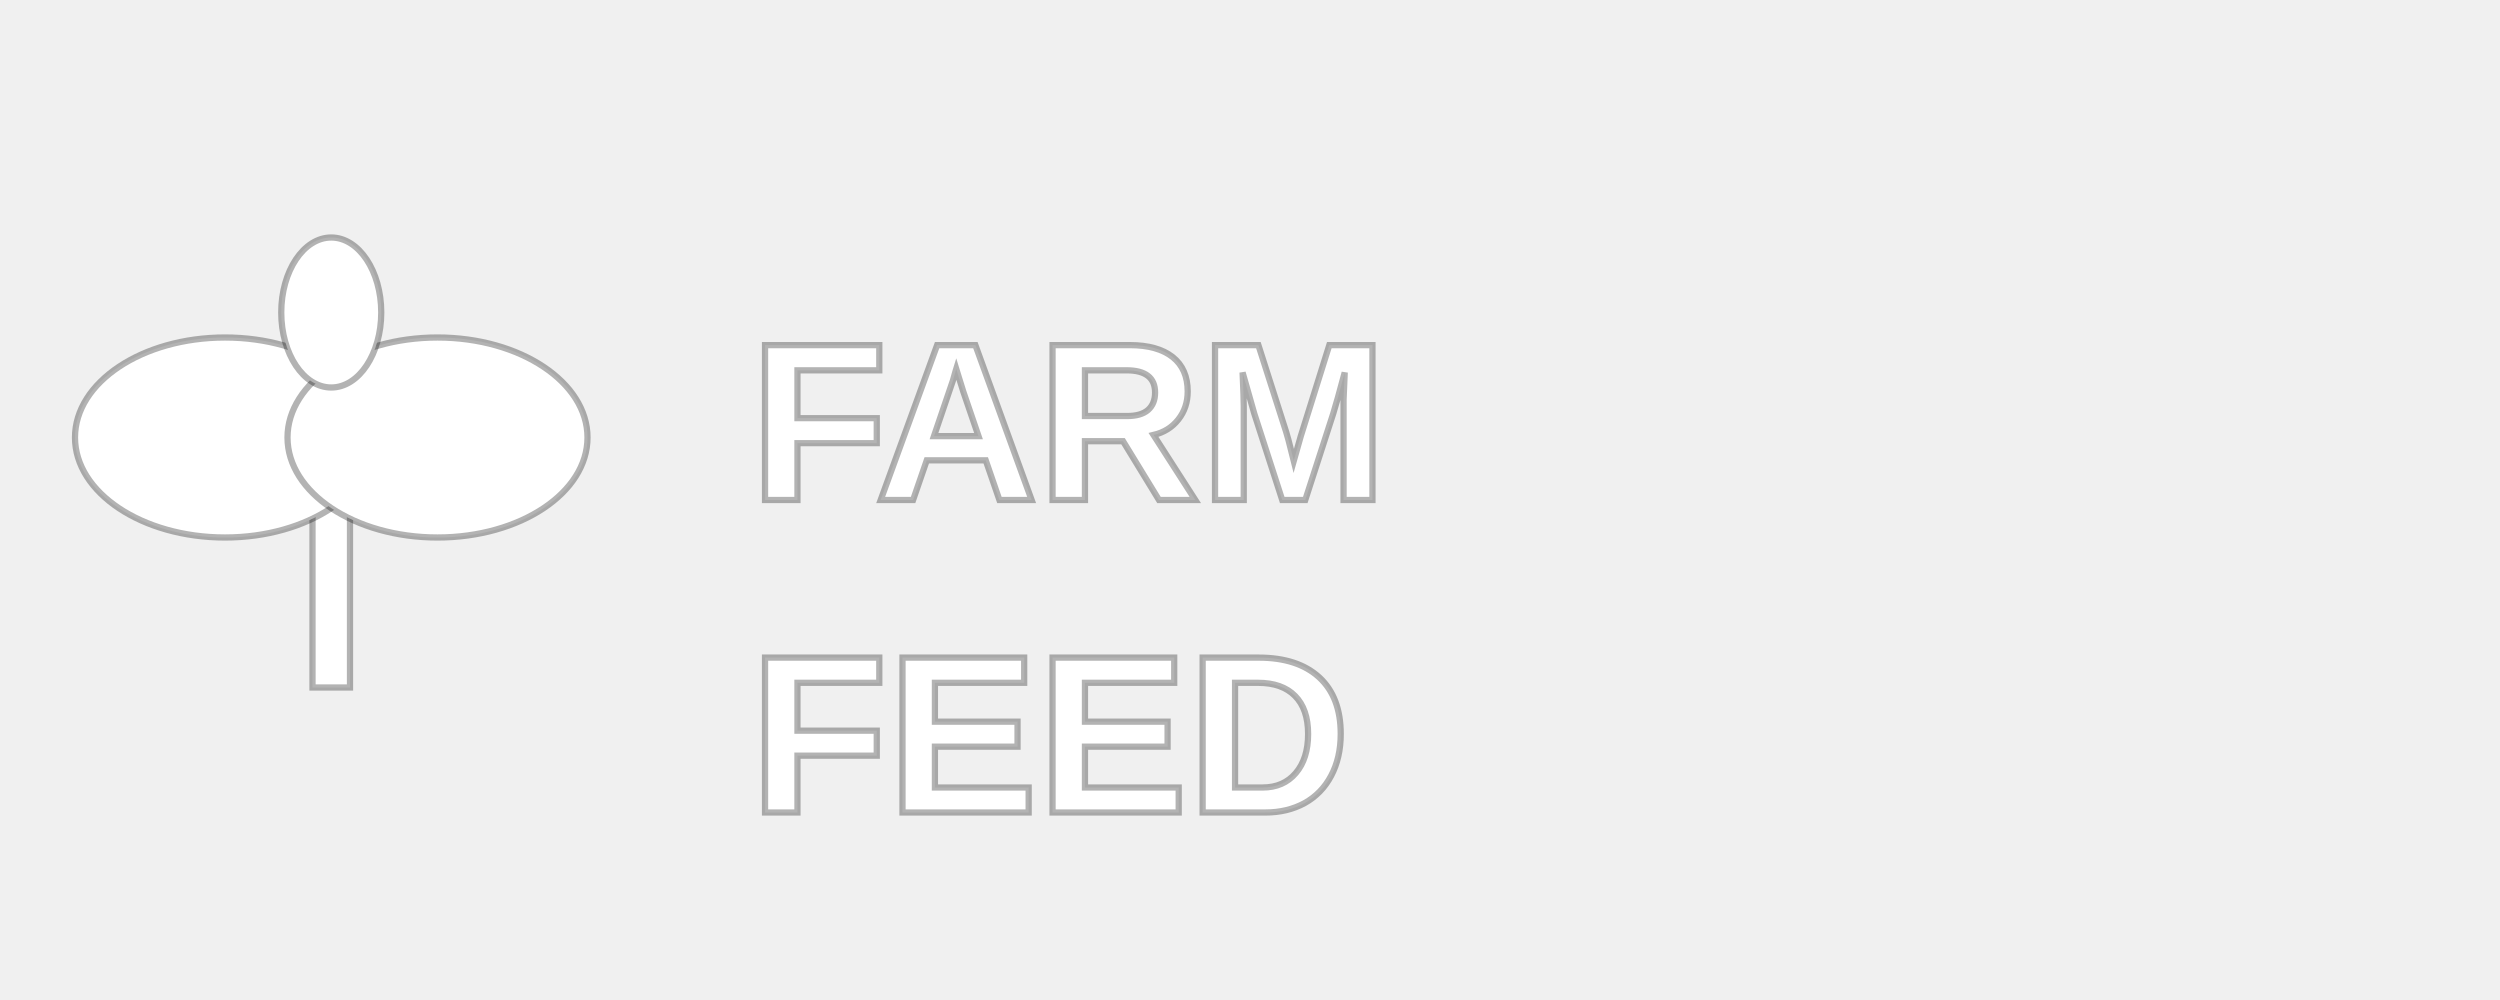
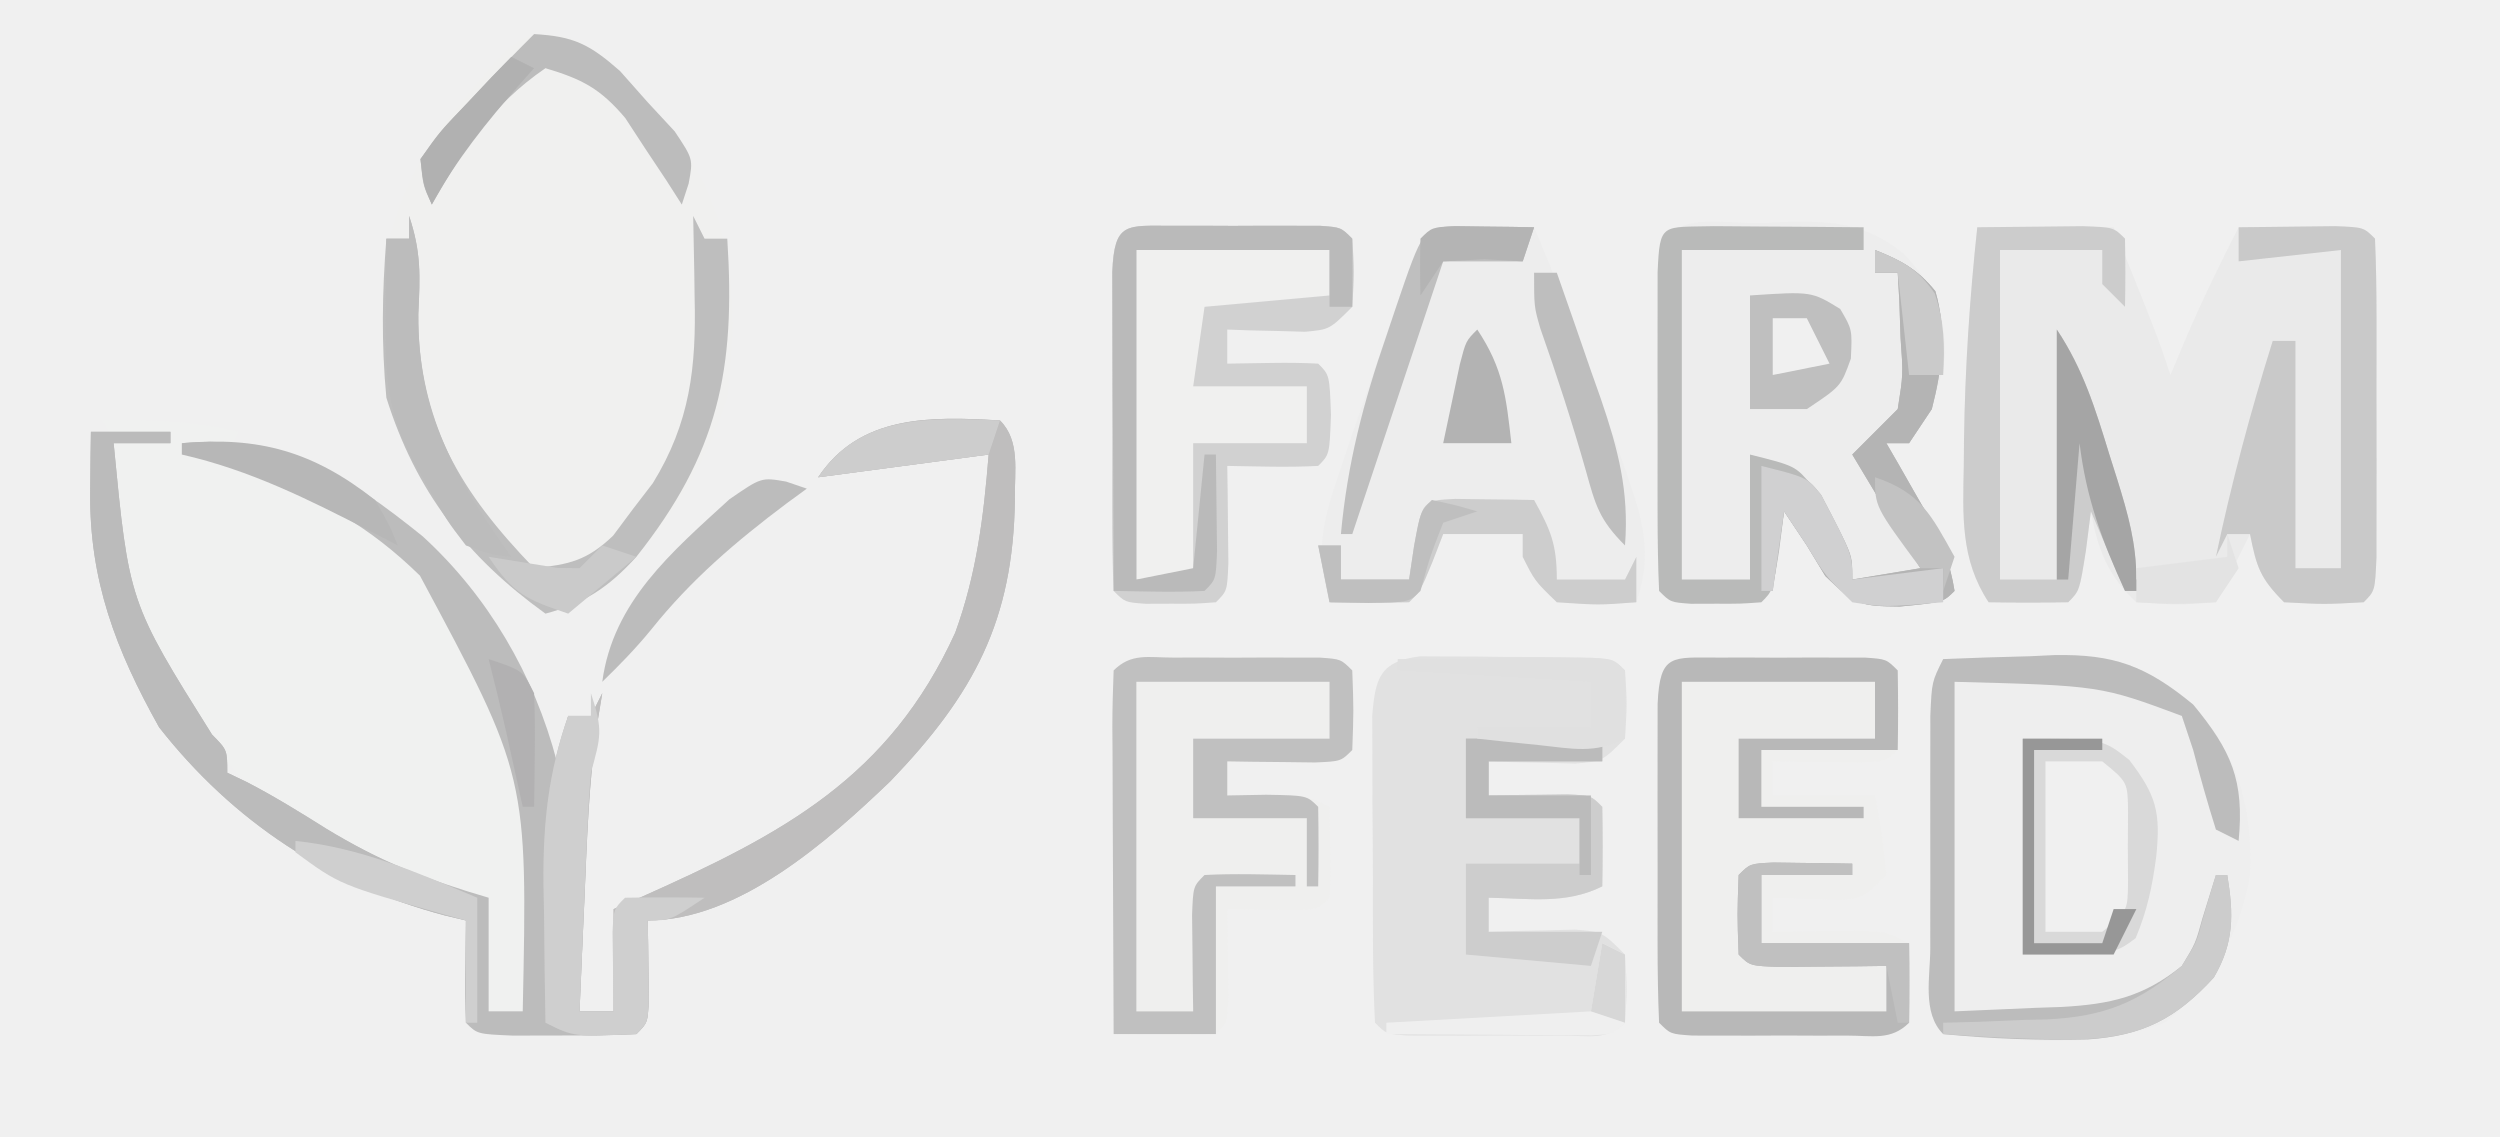
- <svg xmlns="http://www.w3.org/2000/svg" width="200" height="80" viewBox="0 0 200 80" fill="none">
-   <g transform="translate(10, 10)">
-     <rect x="15" y="20" width="3" height="25" fill="white" stroke="rgba(0,0,0,0.3)" stroke-width="0.5" />
-     <ellipse cx="8" cy="25" rx="12" ry="8" fill="white" stroke="rgba(0,0,0,0.3)" stroke-width="0.5" />
-     <ellipse cx="25" cy="25" rx="12" ry="8" fill="white" stroke="rgba(0,0,0,0.3)" stroke-width="0.5" />
-     <ellipse cx="16.5" cy="15" rx="4" ry="6" fill="white" stroke="rgba(0,0,0,0.3)" stroke-width="0.5" />
-   </g>
-   <g transform="translate(60, 20)">
-     <text x="0" y="20" font-family="Arial, sans-serif" font-size="18" font-weight="bold" fill="white" stroke="rgba(0,0,0,0.3)" stroke-width="0.5">FARM</text>
-     <text x="0" y="45" font-family="Arial, sans-serif" font-size="18" font-weight="bold" fill="white" stroke="rgba(0,0,0,0.3)" stroke-width="0.5">FEED</text>
-   </g>
+ <svg xmlns="http://www.w3.org/2000/svg" version="1.1" width="220" height="100">
+   <path d="M0 0 C9.673 0.197 18.972 4.645 26.07 11.066 C31.232 16.597 34.678 23.095 37.062 30.25 C37.247 29.572 37.431 28.894 37.621 28.195 C40.889 17.708 47.402 10.185 56.738 4.434 C62.923 1.284 69.133 -0.34 76.062 0.25 C77.879 2.066 77.321 4.738 77.375 7.188 C77.235 17.875 73.764 24.338 66.422 31.992 C60.973 37.206 53.078 44.25 45.062 44.25 C45.074 44.888 45.086 45.526 45.098 46.184 C45.107 47.01 45.116 47.836 45.125 48.688 C45.137 49.511 45.148 50.335 45.16 51.184 C45.062 53.25 45.062 53.25 44.062 54.25 C41.731 54.349 39.396 54.38 37.062 54.375 C35.784 54.378 34.505 54.38 33.188 54.383 C30.062 54.25 30.062 54.25 29.062 53.25 C28.991 51.731 28.979 50.208 29 48.688 C29.009 47.861 29.018 47.035 29.027 46.184 C29.039 45.546 29.051 44.907 29.062 44.25 C28.445 44.103 27.828 43.956 27.191 43.805 C17.022 41.112 8.594 35.574 2.062 27.25 C-1.72 20.483 -4.083 14.326 -4.062 6.562 C-4.065 5.589 -4.068 4.616 -4.07 3.613 C-3.873 0.103 -3.563 0.303 0 0 Z " fill="#F0F0F0" transform="translate(11.9375,36.75)" />
+   <path d="M0 0 C3.392 1.193 5.042 3.175 7.41 5.848 C8.111 6.631 8.813 7.415 9.535 8.223 C14.903 15.738 15.488 22.714 14.41 31.848 C12.361 38.31 8.468 44.306 3.41 48.848 C0.535 50.285 0.535 50.285 -1.59 50.848 C-8.578 45.811 -12.921 40.087 -15.59 31.848 C-16.973 22.845 -15.927 15.302 -10.59 7.848 C-4.128 -0.243 -4.128 -0.243 0 0 Z " fill="#F0F0EF" transform="translate(49.58984,3.152344)" />
+   <path d="M0 0 C3.96 0 7.92 0 12 0 C15.875 9.625 15.875 9.625 17 13 C17.433 11.969 17.866 10.938 18.312 9.875 C19.749 6.516 21.334 3.252 23 0 C24.812 -0.027 26.625 -0.046 28.438 -0.062 C29.447 -0.074 30.456 -0.086 31.496 -0.098 C34 0 34 0 35 1 C35.1 3.279 35.131 5.562 35.133 7.844 C35.134 8.528 35.135 9.212 35.136 9.917 C35.136 11.367 35.135 12.816 35.13 14.265 C35.125 16.491 35.13 18.716 35.137 20.941 C35.136 22.346 35.135 23.751 35.133 25.156 C35.132 26.443 35.131 27.731 35.129 29.057 C35 32 35 32 34 33 C30.562 33.188 30.562 33.188 27 33 C24.861 30.861 24.573 29.867 24 27 C23.01 28.98 22.02 30.96 21 33 C17.688 33.25 17.688 33.25 14 33 C11.477 30.645 10.6 28.362 10 25 C9.783 26.702 9.783 26.702 9.562 28.438 C9 32 9 32 8 33 C5.667 33.041 3.333 33.042 1 33 C-1.498 29.209 -1.265 25.372 -1.188 21 C-1.181 20.25 -1.175 19.501 -1.168 18.729 C-1.082 12.452 -0.633 6.246 0 0 Z " fill="#EAEAEA" transform="translate(174,20)" />
+   <path d="M0 0 C4.161 -0.082 7.947 0.018 12 1 C11.67 1.66 11.34 2.32 11 3 C11.909 3.277 11.909 3.277 12.836 3.559 C22.256 6.819 29.312 12.594 34.625 21.062 C39.017 30.5 37.48 41.854 37 52 C36.01 52 35.02 52 34 52 C34 48.7 34 45.4 34 42 C32.721 41.794 31.442 41.587 30.125 41.375 C22.158 39.603 15.349 35.113 10 29 C9.134 28.051 8.268 27.102 7.375 26.125 C2.063 19.135 0.834 12.492 1.062 3.988 C1.137 1.924 1.137 1.924 0 0 Z " fill="#F0F1F0" transform="translate(9,37)" />
+   <path d="M0 0 C2.543 -0.109 5.081 -0.188 7.625 -0.25 C8.338 -0.284 9.051 -0.317 9.785 -0.352 C15.009 -0.447 17.839 0.583 22 4 C25.999 8.647 27.235 12.975 27 19 C26.102 24.19 23.707 28.629 19.578 31.941 C13.562 34.412 6.364 33.55 0 33 C-1.879 31.121 -1.131 27.912 -1.133 25.41 C-1.134 24.75 -1.135 24.091 -1.136 23.411 C-1.136 22.013 -1.135 20.615 -1.13 19.217 C-1.125 17.075 -1.13 14.933 -1.137 12.791 C-1.136 11.435 -1.135 10.079 -1.133 8.723 C-1.132 7.483 -1.131 6.243 -1.129 4.965 C-1 2 -1 2 0 0 Z M9 9 C9 13.95 9 18.9 9 24 C10.65 24 12.3 24 14 24 C16.251 22.169 16.251 22.169 16.266 19.469 C16.258 17.999 16.258 17.999 16.25 16.5 C16.255 15.52 16.26 14.541 16.266 13.531 C16.251 10.831 16.251 10.831 14 9 C12.35 9 10.7 9 9 9 Z " fill="#EEEEEE" transform="translate(171,58)" />
+   <path d="M0 0 C0.756 -0.037 1.512 -0.075 2.291 -0.113 C6.36 -0.177 9.032 0.1 12.297 2.652 C15.253 5.852 15.748 7.217 16 11.371 C15.71 14.468 14.44 16.772 12.812 19.375 C12.152 19.375 11.492 19.375 10.812 19.375 C11.162 19.978 11.511 20.582 11.871 21.203 C12.326 22.002 12.781 22.802 13.25 23.625 C13.929 24.808 13.929 24.808 14.621 26.016 C15.712 28.176 16.438 29.99 16.812 32.375 C15.812 33.375 15.812 33.375 12 33.75 C8.524 33.719 8.069 33.625 5.438 31.062 C4.901 30.176 4.365 29.289 3.812 28.375 C3.152 27.385 2.493 26.395 1.812 25.375 C1.596 27.077 1.596 27.077 1.375 28.812 C0.812 32.375 0.812 32.375 -0.188 33.375 C-2 33.508 -2 33.508 -4.188 33.5 C-4.909 33.503 -5.631 33.505 -6.375 33.508 C-8.188 33.375 -8.188 33.375 -9.188 32.375 C-9.288 30.096 -9.318 27.813 -9.32 25.531 C-9.321 24.847 -9.322 24.163 -9.323 23.458 C-9.324 22.008 -9.322 20.559 -9.318 19.11 C-9.313 16.884 -9.318 14.659 -9.324 12.434 C-9.324 11.029 -9.322 9.624 -9.32 8.219 C-9.319 6.932 -9.318 5.644 -9.317 4.318 C-9.064 -1.443 -4.709 0.086 0 0 Z M0.812 8.375 C0.812 10.025 0.812 11.675 0.812 13.375 C2.462 13.045 4.112 12.715 5.812 12.375 C5.152 11.055 4.492 9.735 3.812 8.375 C2.822 8.375 1.833 8.375 0.812 8.375 Z " fill="#EDEDED" transform="translate(155.1875,19.625)" />
+   <path d="M0 0 C0.779 0.004 1.558 0.008 2.361 0.012 C3.207 0.014 4.054 0.016 4.926 0.018 C5.81 0.031 6.695 0.043 7.607 0.055 C8.496 0.056 9.385 0.057 10.301 0.057 C16.904 0.103 16.904 0.103 18.045 1.243 C18.232 4.18 18.232 4.18 18.045 7.243 C16.045 9.243 16.045 9.243 13.662 9.438 C12.757 9.415 11.852 9.392 10.92 9.368 C9.555 9.341 9.555 9.341 8.162 9.313 C7.463 9.29 6.765 9.267 6.045 9.243 C6.045 10.233 6.045 11.223 6.045 12.243 C6.683 12.231 7.321 12.22 7.978 12.208 C8.805 12.199 9.631 12.19 10.482 12.18 C11.306 12.169 12.13 12.157 12.978 12.145 C15.045 12.243 15.045 12.243 16.045 13.243 C16.086 15.576 16.087 17.91 16.045 20.243 C12.83 21.85 9.609 21.3 6.045 21.243 C6.045 22.233 6.045 23.223 6.045 24.243 C7.093 24.208 7.093 24.208 8.162 24.173 C9.072 24.155 9.982 24.137 10.92 24.118 C12.277 24.083 12.277 24.083 13.662 24.048 C16.045 24.243 16.045 24.243 18.045 26.243 C18.232 29.305 18.232 29.305 18.045 32.243 C16.455 33.832 14.806 33.373 12.607 33.376 C11.265 33.378 11.265 33.378 9.896 33.38 C8.955 33.376 8.014 33.372 7.045 33.368 C5.633 33.374 5.633 33.374 4.193 33.38 C3.299 33.378 2.404 33.377 1.482 33.376 C0.656 33.375 -0.17 33.373 -1.022 33.372 C-2.955 33.243 -2.955 33.243 -3.955 32.243 C-4.173 27.985 -4.141 23.722 -4.141 19.46 C-4.143 17.318 -4.161 15.176 -4.18 13.034 C-4.183 11.678 -4.185 10.322 -4.186 8.966 C-4.19 7.726 -4.194 6.486 -4.198 5.208 C-3.926 1.88 -3.501 0.435 0 0 Z " fill="#E1E1E1" transform="translate(124.9553,57.75708)" />
+   <path d="M0 0 C1.274 -0.002 1.274 -0.002 2.574 -0.004 C3.914 0.002 3.914 0.002 5.281 0.008 C6.175 0.004 7.068 0 7.988 -0.004 C8.838 -0.003 9.687 -0.001 10.562 0 C11.347 0.001 12.131 0.002 12.939 0.003 C14.781 0.133 14.781 0.133 15.781 1.133 C15.906 4.633 15.906 4.633 15.781 8.133 C14.781 9.133 14.781 9.133 12.496 9.23 C11.121 9.213 11.121 9.213 9.719 9.195 C8.8 9.186 7.881 9.177 6.934 9.168 C6.223 9.156 5.513 9.145 4.781 9.133 C4.781 10.123 4.781 11.113 4.781 12.133 C7.751 12.133 10.721 12.133 13.781 12.133 C14.406 15.508 14.406 15.508 14.781 19.133 C12.781 21.133 12.781 21.133 10.836 21.328 C8.818 21.263 6.799 21.198 4.781 21.133 C4.781 22.123 4.781 23.113 4.781 24.133 C5.48 24.121 6.179 24.11 6.898 24.098 C7.809 24.089 8.719 24.08 9.656 24.07 C11.014 24.053 11.014 24.053 12.398 24.035 C14.781 24.133 14.781 24.133 16.781 25.133 C16.824 27.466 16.822 29.8 16.781 32.133 C15.192 33.722 13.542 33.263 11.344 33.266 C10.002 33.268 10.002 33.268 8.633 33.27 C7.692 33.266 6.751 33.262 5.781 33.258 C4.37 33.264 4.37 33.264 2.93 33.27 C2.035 33.268 1.14 33.267 0.219 33.266 C-0.608 33.264 -1.434 33.263 -2.285 33.262 C-4.219 33.133 -4.219 33.133 -5.219 32.133 C-5.319 29.853 -5.35 27.571 -5.352 25.289 C-5.353 24.605 -5.353 23.92 -5.354 23.215 C-5.355 21.766 -5.353 20.317 -5.349 18.868 C-5.344 16.642 -5.349 14.417 -5.355 12.191 C-5.355 10.786 -5.354 9.382 -5.352 7.977 C-5.35 6.689 -5.349 5.402 -5.348 4.076 C-5.151 -0.407 -4.076 0.006 0 0 Z " fill="#EFEFEE" transform="translate(151.2188,57.86719)" />
+   <path d="M0 0 C1.236 0.017 1.236 0.017 2.496 0.035 C3.322 0.044 4.149 0.053 5 0.062 C5.638 0.074 6.276 0.086 6.934 0.098 C9.641 6.436 11.992 12.9 14.246 19.41 C14.525 20.187 14.803 20.963 15.09 21.763 C16.496 25.894 17.402 28.795 15.934 33.098 C12.621 33.348 12.621 33.348 8.934 33.098 C6.996 31.223 6.996 31.223 5.934 29.098 C5.934 28.438 5.934 27.778 5.934 27.098 C3.624 27.098 1.314 27.098 -1.066 27.098 C-1.376 27.902 -1.685 28.706 -2.004 29.535 C-3.066 32.098 -3.066 32.098 -4.066 33.098 C-6.399 33.139 -8.733 33.14 -11.066 33.098 C-12.348 28.714 -11.694 26.016 -10.23 21.738 C-9.826 20.541 -9.421 19.343 -9.004 18.109 C-8.571 16.868 -8.138 15.627 -7.691 14.348 C-7.261 13.078 -6.831 11.809 -6.402 10.539 C-2.848 0.135 -2.848 0.135 0 0 Z M1.934 15.098 C2.934 17.098 2.934 17.098 2.934 17.098 Z " fill="#EDEDED" transform="translate(128.0664,19.90234)" />
+   <path d="M0 0 C1.816 1.816 1.258 4.488 1.312 6.938 C1.172 17.625 -2.299 24.088 -9.641 31.742 C-15.089 36.956 -22.985 44 -31 44 C-30.988 44.638 -30.977 45.276 -30.965 45.934 C-30.956 46.76 -30.947 47.586 -30.938 48.438 C-30.926 49.261 -30.914 50.085 -30.902 50.934 C-31 53 -31 53 -32 54 C-34.332 54.099 -36.666 54.13 -39 54.125 C-40.279 54.128 -41.557 54.13 -42.875 54.133 C-46 54 -46 54 -47 53 C-47.072 51.481 -47.084 49.958 -47.062 48.438 C-47.053 47.611 -47.044 46.785 -47.035 45.934 C-47.024 45.296 -47.012 44.657 -47 44 C-47.617 43.853 -48.235 43.706 -48.871 43.555 C-59.04 40.862 -67.469 35.324 -74 27 C-77.808 20.187 -80.156 14.064 -80.062 6.25 C-80.053 5.265 -80.044 4.28 -80.035 3.266 C-80.024 2.518 -80.012 1.77 -80 1 C-77.69 1 -75.38 1 -73 1 C-73 1.33 -73 1.66 -73 2 C-74.65 2 -76.3 2 -78 2 C-76.651 15.988 -76.651 15.988 -69.34 27.645 C-68 29 -68 29 -68 31 C-67.437 31.269 -66.873 31.539 -66.293 31.816 C-63.871 33.067 -61.615 34.48 -59.312 35.938 C-54.658 38.766 -50.221 40.484 -45 42 C-45 45.3 -45 48.6 -45 52 C-44.01 52 -43.02 52 -42 52 C-41.568 31.311 -41.568 31.311 -51.047 13.656 C-55.451 9.345 -59.931 6.79 -65.738 4.789 C-67.94 4.021 -69.939 3.085 -72 2 C-63.123 1.193 -57.601 4.731 -50.812 10.188 C-45.015 15.488 -40.998 22.407 -39 30 C-38.67 28.68 -38.34 27.36 -38 26 C-37.34 26 -36.68 26 -36 26 C-35.67 25.34 -35.34 24.68 -35 24 C-35.23 25.394 -35.23 25.394 -35.465 26.816 C-36.182 31.836 -36.351 36.876 -36.562 41.938 C-36.627 43.393 -36.627 43.393 -36.693 44.877 C-36.799 47.251 -36.901 49.626 -37 52 C-36.01 52 -35.02 52 -34 52 C-34 49.03 -34 46.06 -34 43 C-33.166 42.636 -32.332 42.273 -31.473 41.898 C-19.127 36.383 -9.767 31.446 -3.938 18.672 C-2.065 13.523 -1.432 8.445 -1 3 C-5.95 3.66 -10.9 4.32 -16 5 C-12.347 -0.48 -6.182 -0.371 0 0 Z " fill="#BCBCBC" transform="translate(88,37)" />
+   <path d="M0 0 C1.274 -0.002 1.274 -0.002 2.574 -0.004 C3.914 0.002 3.914 0.002 5.281 0.008 C6.175 0.004 7.068 0 7.988 -0.004 C8.838 -0.003 9.687 -0.001 10.562 0 C11.347 0.001 12.131 0.002 12.939 0.003 C14.781 0.133 14.781 0.133 15.781 1.133 C15.906 4.633 15.906 4.633 15.781 8.133 C14.781 9.133 14.781 9.133 12.496 9.23 C11.121 9.213 11.121 9.213 9.719 9.195 C8.8 9.186 7.881 9.177 6.934 9.168 C6.223 9.156 5.513 9.145 4.781 9.133 C4.781 10.123 4.781 11.113 4.781 12.133 C6.452 12.102 6.452 12.102 8.156 12.07 C11.781 12.133 11.781 12.133 13.781 13.133 C13.879 19.285 13.879 19.285 13.781 21.133 C12.781 22.133 12.781 22.133 10.934 22.23 C8.883 22.198 6.832 22.165 4.781 22.133 C4.793 22.843 4.804 23.553 4.816 24.285 C4.83 25.664 4.83 25.664 4.844 27.07 C4.855 27.987 4.867 28.903 4.879 29.848 C4.781 32.133 4.781 32.133 3.781 33.133 C2.262 33.205 0.74 33.217 -0.781 33.195 C-1.608 33.186 -2.434 33.177 -3.285 33.168 C-3.923 33.156 -4.561 33.145 -5.219 33.133 C-5.243 28.594 -5.262 24.055 -5.274 19.516 C-5.279 17.971 -5.286 16.425 -5.294 14.88 C-5.306 12.664 -5.312 10.447 -5.316 8.23 C-5.322 7.536 -5.327 6.841 -5.332 6.125 C-5.332 4.461 -5.281 2.796 -5.219 1.133 C-3.663 -0.423 -2.159 0.003 0 0 Z " fill="#EFEFEE" transform="translate(103.2188,57.86719)" />
+   <path d="M0 0 C1.274 -0.002 1.274 -0.002 2.574 -0.004 C3.914 0.002 3.914 0.002 5.281 0.008 C6.175 0.004 7.068 0 7.988 -0.004 C8.838 -0.003 9.687 -0.001 10.562 0 C11.347 0.001 12.131 0.002 12.939 0.003 C14.781 0.133 14.781 0.133 15.781 1.133 C15.969 4.07 15.969 4.07 15.781 7.133 C13.781 9.133 13.781 9.133 11.617 9.328 C10.399 9.293 10.399 9.293 9.156 9.258 C8.339 9.24 7.522 9.222 6.68 9.203 C6.053 9.18 5.427 9.157 4.781 9.133 C4.781 10.123 4.781 11.113 4.781 12.133 C6.081 12.112 7.38 12.092 8.719 12.07 C10.073 12.049 11.429 12.061 12.781 12.133 C13.781 13.133 13.781 13.133 13.906 16.633 C13.781 20.133 13.781 20.133 12.781 21.133 C10.111 21.274 7.457 21.175 4.781 21.133 C4.793 21.915 4.804 22.698 4.816 23.504 C4.825 24.516 4.834 25.528 4.844 26.57 C4.855 27.58 4.867 28.589 4.879 29.629 C4.781 32.133 4.781 32.133 3.781 33.133 C1.969 33.266 1.969 33.266 -0.219 33.258 C-0.941 33.26 -1.663 33.263 -2.406 33.266 C-4.219 33.133 -4.219 33.133 -5.219 32.133 C-5.319 29.853 -5.35 27.571 -5.352 25.289 C-5.353 24.605 -5.353 23.92 -5.354 23.215 C-5.355 21.766 -5.353 20.317 -5.349 18.868 C-5.344 16.642 -5.349 14.417 -5.355 12.191 C-5.355 10.786 -5.354 9.382 -5.352 7.977 C-5.35 6.689 -5.349 5.402 -5.348 4.076 C-5.151 -0.407 -4.076 0.006 0 0 Z " fill="#D1D1D1" transform="translate(103.2188,19.86719)" />
+   <path d="M0 0 C1.816 1.816 1.258 4.488 1.312 6.938 C1.172 17.625 -2.299 24.088 -9.641 31.742 C-15.089 36.956 -22.985 44 -31 44 C-30.988 44.638 -30.977 45.276 -30.965 45.934 C-30.956 46.76 -30.947 47.586 -30.938 48.438 C-30.926 49.261 -30.914 50.085 -30.902 50.934 C-31 53 -31 53 -32 54 C-37.529 54.235 -37.529 54.235 -40 53 C-40.059 49.813 -40.094 46.625 -40.125 43.438 C-40.142 42.542 -40.159 41.647 -40.176 40.725 C-40.215 35.399 -39.755 31.036 -38 26 C-37.34 26 -36.68 26 -36 26 C-35.67 25.34 -35.34 24.68 -35 24 C-35.153 24.929 -35.307 25.859 -35.465 26.816 C-36.182 31.836 -36.351 36.876 -36.562 41.938 C-36.606 42.908 -36.649 43.878 -36.693 44.877 C-36.799 47.251 -36.901 49.626 -37 52 C-36.01 52 -35.02 52 -34 52 C-34 49.03 -34 46.06 -34 43 C-33.166 42.636 -32.332 42.273 -31.473 41.898 C-19.127 36.383 -9.767 31.446 -3.938 18.672 C-2.065 13.523 -1.432 8.445 -1 3 C-5.95 3.66 -10.9 4.32 -16 5 C-12.347 -0.48 -6.182 -0.371 0 0 Z " fill="#BFBEBE" transform="translate(88,37)" />
+   <path d="M0 0 C1.582 0.007 3.164 0.019 4.746 0.035 C5.552 0.04 6.359 0.044 7.189 0.049 C9.188 0.061 11.186 0.079 13.184 0.098 C13.184 0.758 13.184 1.418 13.184 2.098 C7.904 2.098 2.624 2.098 -2.816 2.098 C-2.816 11.668 -2.816 21.238 -2.816 31.098 C-0.836 31.098 1.144 31.098 3.184 31.098 C3.184 27.468 3.184 23.838 3.184 20.098 C7.184 21.098 7.184 21.098 8.668 22.875 C9.086 23.588 9.503 24.301 9.934 25.035 C10.362 25.745 10.79 26.456 11.23 27.188 C12.184 29.098 12.184 29.098 12.184 31.098 C14.164 30.768 16.144 30.438 18.184 30.098 C16.204 26.798 14.224 23.498 12.184 20.098 C13.504 18.778 14.824 17.458 16.184 16.098 C16.666 13.053 16.666 13.053 16.434 9.848 C16.379 8.231 16.379 8.231 16.324 6.582 C16.278 5.762 16.231 4.942 16.184 4.098 C15.524 4.098 14.864 4.098 14.184 4.098 C14.184 3.438 14.184 2.778 14.184 2.098 C16.475 3.014 17.934 3.789 19.496 5.723 C20.518 9.253 20.085 12.557 19.184 16.098 C18.524 17.088 17.864 18.078 17.184 19.098 C16.524 19.098 15.864 19.098 15.184 19.098 C15.533 19.701 15.882 20.304 16.242 20.926 C16.697 21.725 17.152 22.524 17.621 23.348 C18.3 24.531 18.3 24.531 18.992 25.738 C20.083 27.899 20.809 29.712 21.184 32.098 C20.184 33.098 20.184 33.098 16.371 33.473 C12.895 33.442 12.44 33.347 9.809 30.785 C9.272 29.898 8.736 29.011 8.184 28.098 C7.524 27.108 6.864 26.118 6.184 25.098 C5.967 26.799 5.967 26.799 5.746 28.535 C5.184 32.098 5.184 32.098 4.184 33.098 C2.371 33.23 2.371 33.23 0.184 33.223 C-0.538 33.225 -1.26 33.228 -2.004 33.23 C-3.816 33.098 -3.816 33.098 -4.816 32.098 C-4.917 29.818 -4.947 27.536 -4.949 25.254 C-4.95 24.57 -4.951 23.885 -4.952 23.18 C-4.953 21.731 -4.951 20.282 -4.947 18.833 C-4.941 16.607 -4.947 14.382 -4.953 12.156 C-4.952 10.751 -4.951 9.346 -4.949 7.941 C-4.948 6.654 -4.947 5.367 -4.946 4.041 C-4.752 -0.373 -4.589 0.117 0 0 Z " fill="#B9BAB9" transform="translate(150.8164,19.90234)" />
+   <path d="M0 0 C5.61 0 11.22 0 17 0 C17 1.32 17 2.64 17 4 C11.555 4.495 11.555 4.495 6 5 C5.67 7.31 5.34 9.62 5 12 C8.3 12 11.6 12 15 12 C15 13.65 15 15.3 15 17 C11.7 17 8.4 17 5 17 C5 20.96 5 24.92 5 29 C3.35 29 1.7 29 0 29 C0 19.43 0 9.86 0 0 Z " fill="#F0F0EF" transform="translate(100,22)" />
+   <path d="M0 0 C1.274 -0.002 1.274 -0.002 2.574 -0.004 C3.914 0.002 3.914 0.002 5.281 0.008 C6.175 0.004 7.068 0 7.988 -0.004 C8.838 -0.003 9.687 -0.001 10.562 0 C11.347 0.001 12.131 0.002 12.939 0.003 C14.781 0.133 14.781 0.133 15.781 1.133 C15.822 3.466 15.824 5.8 15.781 8.133 C11.821 8.133 7.861 8.133 3.781 8.133 C3.781 9.783 3.781 11.433 3.781 13.133 C6.751 13.133 9.721 13.133 12.781 13.133 C12.781 13.463 12.781 13.793 12.781 14.133 C9.151 14.133 5.521 14.133 1.781 14.133 C1.781 11.823 1.781 9.513 1.781 7.133 C5.741 7.133 9.701 7.133 13.781 7.133 C13.781 5.483 13.781 3.833 13.781 2.133 C8.171 2.133 2.561 2.133 -3.219 2.133 C-3.219 11.703 -3.219 21.273 -3.219 31.133 C2.721 31.133 8.661 31.133 14.781 31.133 C14.781 29.813 14.781 28.493 14.781 27.133 C13.927 27.144 13.072 27.156 12.191 27.168 C11.087 27.177 9.982 27.186 8.844 27.195 C7.742 27.207 6.639 27.219 5.504 27.23 C2.781 27.133 2.781 27.133 1.781 26.133 C1.656 22.633 1.656 22.633 1.781 19.133 C2.781 18.133 2.781 18.133 4.848 18.035 C6.083 18.053 6.083 18.053 7.344 18.07 C8.17 18.079 8.996 18.088 9.848 18.098 C10.805 18.115 10.805 18.115 11.781 18.133 C11.781 18.463 11.781 18.793 11.781 19.133 C9.141 19.133 6.501 19.133 3.781 19.133 C3.781 21.113 3.781 23.093 3.781 25.133 C8.071 25.133 12.361 25.133 16.781 25.133 C16.824 27.466 16.822 29.8 16.781 32.133 C15.192 33.722 13.542 33.263 11.344 33.266 C10.002 33.268 10.002 33.268 8.633 33.27 C7.692 33.266 6.751 33.262 5.781 33.258 C4.37 33.264 4.37 33.264 2.93 33.27 C2.035 33.268 1.14 33.267 0.219 33.266 C-0.608 33.264 -1.434 33.263 -2.285 33.262 C-4.219 33.133 -4.219 33.133 -5.219 32.133 C-5.319 29.853 -5.35 27.571 -5.352 25.289 C-5.353 24.605 -5.353 23.92 -5.354 23.215 C-5.355 21.766 -5.353 20.317 -5.349 18.868 C-5.344 16.642 -5.349 14.417 -5.355 12.191 C-5.355 10.786 -5.354 9.382 -5.352 7.977 C-5.35 6.689 -5.349 5.402 -5.348 4.076 C-5.151 -0.407 -4.076 0.006 0 0 Z " fill="#B8B8B8" transform="translate(151.2188,57.86719)" />
+   <path d="M0 0 C1.274 -0.002 1.274 -0.002 2.574 -0.004 C3.914 0.002 3.914 0.002 5.281 0.008 C6.175 0.004 7.068 0 7.988 -0.004 C8.838 -0.003 9.687 -0.001 10.562 0 C11.347 0.001 12.131 0.002 12.939 0.003 C14.781 0.133 14.781 0.133 15.781 1.133 C15.906 4.633 15.906 4.633 15.781 8.133 C14.781 9.133 14.781 9.133 12.496 9.23 C11.121 9.213 11.121 9.213 9.719 9.195 C8.8 9.186 7.881 9.177 6.934 9.168 C6.223 9.156 5.513 9.145 4.781 9.133 C4.781 10.123 4.781 11.113 4.781 12.133 C6.483 12.102 6.483 12.102 8.219 12.07 C11.781 12.133 11.781 12.133 12.781 13.133 C12.822 15.466 12.824 17.8 12.781 20.133 C12.451 20.133 12.121 20.133 11.781 20.133 C11.781 18.153 11.781 16.173 11.781 14.133 C8.481 14.133 5.181 14.133 1.781 14.133 C1.781 11.823 1.781 9.513 1.781 7.133 C5.741 7.133 9.701 7.133 13.781 7.133 C13.781 5.483 13.781 3.833 13.781 2.133 C8.171 2.133 2.561 2.133 -3.219 2.133 C-3.219 11.703 -3.219 21.273 -3.219 31.133 C-1.569 31.133 0.081 31.133 1.781 31.133 C1.77 30.35 1.758 29.568 1.746 28.762 C1.737 27.75 1.728 26.738 1.719 25.695 C1.707 24.686 1.696 23.677 1.684 22.637 C1.781 20.133 1.781 20.133 2.781 19.133 C5.452 18.992 8.106 19.09 10.781 19.133 C10.781 19.463 10.781 19.793 10.781 20.133 C8.471 20.133 6.161 20.133 3.781 20.133 C3.781 24.423 3.781 28.713 3.781 33.133 C0.811 33.133 -2.159 33.133 -5.219 33.133 C-5.243 28.594 -5.262 24.055 -5.274 19.516 C-5.279 17.971 -5.286 16.425 -5.294 14.88 C-5.306 12.664 -5.312 10.447 -5.316 8.23 C-5.322 7.536 -5.327 6.841 -5.332 6.125 C-5.332 4.461 -5.281 2.796 -5.219 1.133 C-3.663 -0.423 -2.159 0.003 0 0 Z " fill="#C0C0C0" transform="translate(103.2188,57.86719)" />
+   <path d="M0 0 C1.812 -0.027 3.625 -0.046 5.438 -0.062 C6.447 -0.074 7.456 -0.086 8.496 -0.098 C11 0 11 0 12 1 C12.1 3.279 12.131 5.562 12.133 7.844 C12.134 8.528 12.135 9.212 12.136 9.917 C12.136 11.367 12.135 12.816 12.13 14.265 C12.125 16.491 12.13 18.716 12.137 20.941 C12.136 22.346 12.135 23.751 12.133 25.156 C12.132 26.443 12.131 27.731 12.129 29.057 C12 32 12 32 11 33 C7.562 33.188 7.562 33.188 4 33 C1.861 30.861 1.573 29.867 1 27 C0.34 27 -0.32 27 -1 27 C-1.33 27.66 -1.66 28.32 -2 29 C-0.647 22.549 1.031 16.289 3 10 C3.66 10 4.32 10 5 10 C5 16.6 5 23.2 5 30 C6.32 30 7.64 30 9 30 C9 20.76 9 11.52 9 2 C4.545 2.495 4.545 2.495 0 3 C0 2.01 0 1.02 0 0 Z " fill="#C9C9C9" transform="translate(197,20)" />
+   <path d="M0 0 C1.979 -0.027 3.958 -0.046 5.938 -0.062 C7.04 -0.074 8.142 -0.086 9.277 -0.098 C12 0 12 0 13 1 C13.041 3 13.043 5 13 7 C12.34 6.34 11.68 5.68 11 5 C11 4.01 11 3.02 11 2 C8.03 2 5.06 2 2 2 C2 11.57 2 21.14 2 31 C3.65 31 5.3 31 7 31 C7 23.74 7 16.48 7 9 C9.326 12.489 10.411 16.034 11.625 20 C11.854 20.724 12.084 21.449 12.32 22.195 C13.261 25.229 14 27.805 14 31 C15.98 31 17.96 31 20 31 C20 31.33 20 31.66 20 32 C17.69 32 15.38 32 13 32 C12.01 29.69 11.02 27.38 10 25 C9.783 26.702 9.783 26.702 9.562 28.438 C9 32 9 32 8 33 C5.667 33.041 3.333 33.042 1 33 C-1.498 29.209 -1.265 25.372 -1.188 21 C-1.181 20.25 -1.175 19.501 -1.168 18.729 C-1.082 12.459 -0.673 6.235 0 0 Z " fill="#CCCCCC" transform="translate(174,20)" />
+   <path d="M0 0 C2.543 -0.109 5.081 -0.188 7.625 -0.25 C8.338 -0.284 9.051 -0.317 9.785 -0.352 C15.008 -0.447 17.846 0.575 22 4 C25.384 8.097 26.506 10.687 26 16 C25.34 15.67 24.68 15.34 24 15 C23.271 12.685 22.608 10.349 22 8 C21.67 7.01 21.34 6.02 21 5 C13.832 2.335 13.832 2.335 1 2 C1 11.57 1 21.14 1 31 C3.372 30.897 5.744 30.794 8.188 30.688 C8.925 30.663 9.663 30.638 10.423 30.612 C14.727 30.373 17.632 29.724 21 27 C22.211 25.003 22.211 25.003 22.812 22.812 C23.204 21.554 23.596 20.296 24 19 C24.33 19 24.66 19 25 19 C25.564 22.455 25.618 24.943 23.816 28.023 C20.503 31.639 17.582 33.136 12.719 33.473 C8.449 33.57 4.251 33.413 0 33 C-1.879 31.121 -1.131 27.912 -1.133 25.41 C-1.134 24.75 -1.135 24.091 -1.136 23.411 C-1.136 22.013 -1.135 20.615 -1.13 19.217 C-1.125 17.075 -1.13 14.933 -1.137 12.791 C-1.136 11.435 -1.135 10.079 -1.133 8.723 C-1.132 7.483 -1.131 6.243 -1.129 4.965 C-1 2 -1 2 0 0 Z " fill="#BCBCBC" transform="translate(171,58)" />
+   <path d="M0 0 C1.074 3.221 0.973 5.259 0.812 8.625 C0.755 18.159 4.513 24.275 11 31 C14.112 30.673 15.651 30.333 17.949 28.145 C18.81 26.99 18.81 26.99 19.688 25.812 C20.269 25.056 20.85 24.299 21.449 23.52 C24.74 18.173 25.28 13.294 25.125 7.125 C25.116 6.437 25.107 5.748 25.098 5.039 C25.074 3.359 25.038 1.68 25 0 C25.33 0.66 25.66 1.32 26 2 C26.66 2 27.32 2 28 2 C28.75 13.573 27.204 20.912 20 30 C17.612 32.629 15.5 34.074 12 35 C5.045 29.987 0.589 24.238 -2 16 C-2.446 11.28 -2.377 6.722 -2 2 C-1.34 2 -0.68 2 0 2 C0 1.34 0 0.68 0 0 Z " fill="#BEBEBE" transform="translate(36,19)" />
+   <path d="M0 0 C2.31 0 4.62 0 7 0 C7 0.33 7 0.66 7 1 C5.35 1 3.7 1 2 1 C3.349 14.988 3.349 14.988 10.66 26.645 C12 28 12 28 12 30 C12.562 30.269 13.124 30.539 13.703 30.816 C16.14 32.072 18.426 33.483 20.75 34.938 C25.064 37.556 29.22 39.407 34 41 C34 44.63 34 48.26 34 52 C33.67 52 33.34 52 33 52 C33 49.03 33 46.06 33 43 C32.383 42.853 31.765 42.706 31.129 42.555 C20.96 39.862 12.531 34.324 6 26 C2.192 19.187 -0.156 13.064 -0.062 5.25 C-0.053 4.265 -0.044 3.28 -0.035 2.266 C-0.024 1.518 -0.012 0.77 0 0 Z " fill="#BBBBBB" transform="translate(8,38)" />
+   <path d="M0 0 C1.274 -0.002 1.274 -0.002 2.574 -0.004 C3.914 0.002 3.914 0.002 5.281 0.008 C6.175 0.004 7.068 0 7.988 -0.004 C8.838 -0.003 9.687 -0.001 10.562 0 C11.347 0.001 12.131 0.002 12.939 0.003 C14.781 0.133 14.781 0.133 15.781 1.133 C15.822 3.132 15.824 5.133 15.781 7.133 C15.121 7.133 14.461 7.133 13.781 7.133 C13.781 5.483 13.781 3.833 13.781 2.133 C8.171 2.133 2.561 2.133 -3.219 2.133 C-3.219 11.703 -3.219 21.273 -3.219 31.133 C-1.569 30.803 0.081 30.473 1.781 30.133 C2.111 26.833 2.441 23.533 2.781 20.133 C3.111 20.133 3.441 20.133 3.781 20.133 C3.808 21.945 3.828 23.758 3.844 25.57 C3.855 26.58 3.867 27.589 3.879 28.629 C3.781 31.133 3.781 31.133 2.781 32.133 C0.111 32.274 -2.543 32.175 -5.219 32.133 C-5.243 27.736 -5.262 23.34 -5.274 18.943 C-5.279 17.446 -5.286 15.95 -5.294 14.453 C-5.306 12.306 -5.312 10.159 -5.316 8.012 C-5.322 6.718 -5.327 5.425 -5.332 4.092 C-5.16 -0.407 -4.086 0.006 0 0 Z " fill="#BABABA" transform="translate(103.2188,19.86719)" />
+   <path d="M0 0 C1.09 3.271 0.864 3.85 0 7 C-0.143 8.659 -0.245 10.321 -0.316 11.984 C-0.358 12.919 -0.4 13.854 -0.443 14.816 C-0.483 15.784 -0.522 16.753 -0.562 17.75 C-0.606 18.734 -0.649 19.717 -0.693 20.73 C-0.799 23.154 -0.901 25.577 -1 28 C-0.01 28 0.98 28 2 28 C1.988 27.362 1.977 26.724 1.965 26.066 C1.956 25.24 1.947 24.414 1.938 23.562 C1.926 22.739 1.914 21.915 1.902 21.066 C2 19 2 19 3 18 C5.333 17.959 7.667 17.958 10 18 C7 20 7 20 5 20 C5.012 20.638 5.023 21.276 5.035 21.934 C5.044 22.76 5.053 23.586 5.062 24.438 C5.074 25.261 5.086 26.085 5.098 26.934 C5 29 5 29 4 30 C-1.529 30.235 -1.529 30.235 -4 29 C-4.059 25.813 -4.094 22.625 -4.125 19.438 C-4.142 18.542 -4.159 17.647 -4.176 16.725 C-4.215 11.399 -3.755 7.036 -2 2 C-1.34 2 -0.68 2 0 2 C0 1.34 0 0.68 0 0 Z " fill="#CFCFCF" transform="translate(52,61)" />
+   <path d="M0 0 C3.96 0 7.92 0 12 0 C12 0.66 12 1.32 12 2 C8.7 2 5.4 2 2 2 C2 2.99 2 3.98 2 5 C2.957 4.983 2.957 4.983 3.934 4.965 C5.173 4.951 5.173 4.951 6.438 4.938 C7.261 4.926 8.085 4.914 8.934 4.902 C11 5 11 5 12 6 C12.041 8.333 12.042 10.667 12 13 C8.785 14.607 5.564 14.057 2 14 C2 14.99 2 15.98 2 17 C5.3 17 8.6 17 12 17 C11.67 17.99 11.34 18.98 11 20 C7.37 19.67 3.74 19.34 0 19 C0 16.36 0 13.72 0 11 C3.3 11 6.6 11 10 11 C10 9.68 10 8.36 10 7 C6.7 7 3.4 7 0 7 C0 4.69 0 2.38 0 0 Z " fill="#CDCDCD" transform="translate(129,65)" />
+   <path d="M0 0 C2.291 0.916 3.751 1.691 5.312 3.625 C6.334 7.155 5.902 10.459 5 14 C4.01 15.485 4.01 15.485 3 17 C2.34 17 1.68 17 1 17 C1.349 17.603 1.699 18.207 2.059 18.828 C2.514 19.627 2.969 20.427 3.438 21.25 C4.116 22.433 4.116 22.433 4.809 23.641 C5.899 25.801 6.625 27.615 7 30 C6 31 6 31 2.188 31.375 C-1.288 31.344 -1.743 31.25 -4.375 28.688 C-4.911 27.801 -5.447 26.914 -6 26 C-6.66 25.01 -7.32 24.02 -8 23 C-8.33 25.31 -8.66 27.62 -9 30 C-9.33 30 -9.66 30 -10 30 C-10 26.37 -10 22.74 -10 19 C-6 20 -6 20 -4.734 21.559 C-2 26.778 -2 26.778 -2 29 C-0.02 28.67 1.96 28.34 4 28 C2.02 24.7 0.04 21.4 -2 18 C-0.68 16.68 0.64 15.36 2 14 C2.482 10.956 2.482 10.956 2.25 7.75 C2.214 6.672 2.178 5.595 2.141 4.484 C2.094 3.665 2.048 2.845 2 2 C1.34 2 0.68 2 0 2 C0 1.34 0 0.68 0 0 Z " fill="#B4B4B4" transform="translate(165,22)" />
+   <path d="M0 0 C7 0 7 0 9.375 1.875 C11.785 5.026 12.138 6.484 11.75 10.375 C11.394 13.041 10.973 15.065 9.938 17.562 C8 19 8 19 0 19 C0 12.73 0 6.46 0 0 Z M2 2 C2 6.95 2 11.9 2 17 C3.65 17 5.3 17 7 17 C9.251 15.169 9.251 15.169 9.266 12.469 C9.258 10.999 9.258 10.999 9.25 9.5 C9.255 8.52 9.26 7.541 9.266 6.531 C9.251 3.831 9.251 3.831 7 2 C5.35 2 3.7 2 2 2 Z " fill="#D9D9D9" transform="translate(178,65)" />
+   <path d="M0 0 C1.236 0.017 1.236 0.017 2.496 0.035 C3.322 0.044 4.149 0.053 5 0.062 C5.638 0.074 6.276 0.086 6.934 0.098 C8.394 2.745 8.934 3.992 8.934 7.098 C10.914 7.098 12.894 7.098 14.934 7.098 C15.264 6.438 15.594 5.778 15.934 5.098 C15.934 6.418 15.934 7.738 15.934 9.098 C12.621 9.348 12.621 9.348 8.934 9.098 C6.996 7.223 6.996 7.223 5.934 5.098 C5.934 4.438 5.934 3.778 5.934 3.098 C3.624 3.098 1.314 3.098 -1.066 3.098 C-1.376 3.902 -1.685 4.706 -2.004 5.535 C-3.066 8.098 -3.066 8.098 -4.066 9.098 C-6.399 9.139 -8.733 9.14 -11.066 9.098 C-11.396 7.448 -11.726 5.798 -12.066 4.098 C-11.406 4.098 -10.746 4.098 -10.066 4.098 C-10.066 5.088 -10.066 6.078 -10.066 7.098 C-8.086 7.098 -6.106 7.098 -4.066 7.098 C-3.922 6.128 -3.778 5.159 -3.629 4.16 C-2.89 0.137 -2.89 0.137 0 0 Z " fill="#CDCDCD" transform="translate(128.0664,43.90234)" />
+   <path d="M0 0 C1.236 0.017 1.236 0.017 2.496 0.035 C3.322 0.044 4.149 0.053 5 0.062 C5.638 0.074 6.276 0.086 6.934 0.098 C6.604 1.088 6.274 2.078 5.934 3.098 C3.624 3.098 1.314 3.098 -1.066 3.098 C-3.706 11.018 -6.346 18.938 -9.066 27.098 C-9.396 27.098 -9.726 27.098 -10.066 27.098 C-9.501 20.923 -8.097 15.507 -6.066 9.66 C-5.793 8.846 -5.52 8.032 -5.238 7.193 C-2.836 0.134 -2.836 0.134 0 0 Z " fill="#BFBFBF" transform="translate(128.0664,19.90234)" />
+   <path d="M0 0 C3.505 0.195 4.895 0.907 7.562 3.25 C8.367 4.157 9.171 5.065 10 6 C10.784 6.846 11.568 7.691 12.375 8.562 C14 11 14 11 13.602 13.152 C13.403 13.762 13.205 14.372 13 15 C12.553 14.301 12.105 13.603 11.645 12.883 C11.04 11.973 10.435 11.063 9.812 10.125 C9.221 9.22 8.629 8.315 8.02 7.383 C5.813 4.779 4.229 3.97 1 3 C-3.741 6.251 -6.209 10.106 -9 15 C-9.773 13.324 -9.773 13.324 -10 11 C-8.164 8.457 -8.164 8.457 -5.625 5.812 C-4.792 4.932 -3.96 4.052 -3.102 3.145 C-1 1 -1 1 0 0 Z " fill="#BCBCBC" transform="translate(47,3)" />
+   <path d="M0 0 C1.074 3.221 0.973 5.259 0.812 8.625 C0.74 17.199 4.111 23.19 9 30 C7.199 29.805 7.199 29.805 5 29 C3.332 26.82 3.332 26.82 1.812 24.125 C1.049 22.799 1.049 22.799 0.27 21.445 C-2.007 17.061 -2.107 13.705 -2.062 8.812 C-2.053 7.54 -2.044 6.268 -2.035 4.957 C-2.024 3.981 -2.012 3.005 -2 2 C-1.34 2 -0.68 2 0 2 C0 1.34 0 0.68 0 0 Z " fill="#BCBCBC" transform="translate(36,19)" />
+   <path d="M0 0 C2.326 3.489 3.411 7.034 4.625 11 C4.854 11.724 5.084 12.449 5.32 13.195 C6.261 16.229 7 18.805 7 22 C8.98 22 10.96 22 13 22 C13 22.33 13 22.66 13 23 C10.69 23 8.38 23 6 23 C3.979 18.607 2.591 14.847 2 10 C1.67 13.96 1.34 17.92 1 22 C0.67 22 0.34 22 0 22 C0 14.74 0 7.48 0 0 Z " fill="#A5A5A5" transform="translate(181,29)" />
+   <path d="M0 0 C3.96 0 7.92 0 12 0 C12 0.66 12 1.32 12 2 C8.7 2 5.4 2 2 2 C2 2.99 2 3.98 2 5 C4.97 5 7.94 5 11 5 C11 7.31 11 9.62 11 12 C10.67 12 10.34 12 10 12 C10 10.35 10 8.7 10 7 C6.7 7 3.4 7 0 7 C0 4.69 0 2.38 0 0 Z " fill="#BBBBBB" transform="translate(129,65)" />
+   <path d="M0 0 C5.411 -0.361 5.411 -0.361 7.938 1.188 C9 3 9 3 8.875 5.562 C8 8 8 8 5 10 C3.35 10 1.7 10 0 10 C0 6.7 0 3.4 0 0 Z M2 2 C2 3.65 2 5.3 2 7 C3.65 6.67 5.3 6.34 7 6 C6.34 4.68 5.68 3.36 5 2 C4.01 2 3.02 2 2 2 Z " fill="#BFBFBF" transform="translate(154,26)" />
+   <path d="M0 0 C1.236 0.017 1.236 0.017 2.496 0.035 C3.322 0.044 4.149 0.053 5 0.062 C5.638 0.074 6.276 0.086 6.934 0.098 C6.934 0.428 6.934 0.758 6.934 1.098 C4.294 1.098 1.654 1.098 -1.066 1.098 C-1.066 3.078 -1.066 5.058 -1.066 7.098 C3.224 7.098 7.514 7.098 11.934 7.098 C11.934 9.408 11.934 11.718 11.934 14.098 C11.604 14.098 11.274 14.098 10.934 14.098 C10.604 12.448 10.274 10.798 9.934 9.098 C9.079 9.109 8.224 9.121 7.344 9.133 C6.239 9.142 5.134 9.151 3.996 9.16 C2.894 9.172 1.792 9.183 0.656 9.195 C-2.066 9.098 -2.066 9.098 -3.066 8.098 C-3.191 4.598 -3.191 4.598 -3.066 1.098 C-2.066 0.098 -2.066 0.098 0 0 Z " fill="#C0C0C0" transform="translate(156.0664,75.90234)" />
+   <path d="M0 0 C0.602 0.205 1.204 0.41 1.824 0.621 C1.244 1.045 0.664 1.469 0.066 1.906 C-4.439 5.289 -8.365 8.636 -11.887 13.043 C-13.224 14.68 -14.66 16.149 -16.176 17.621 C-15.231 10.555 -10.064 6.207 -4.988 1.559 C-2.176 -0.379 -2.176 -0.379 0 0 Z " fill="#BCBCBC" transform="translate(69.17578,42.37891)" />
+   <path d="M0 0 C4 1 4 1 5.266 2.559 C8 7.778 8 7.778 8 10 C10.64 9.67 13.28 9.34 16 9 C16 9.99 16 10.98 16 12 C10.773 12.436 10.773 12.436 8 12 C5.625 9.688 5.625 9.688 4 7 C3.34 6.01 2.68 5.02 2 4 C1.67 6.31 1.34 8.62 1 11 C0.67 11 0.34 11 0 11 C0 7.37 0 3.74 0 0 Z " fill="#D0D0D1" transform="translate(155,41)" />
+   <path d="M0 0 C0.66 0 1.32 0 2 0 C3.011 2.871 4.009 5.746 5 8.625 C5.286 9.433 5.572 10.241 5.867 11.074 C7.389 15.531 8.371 19.22 8 24 C5.739 21.739 5.404 20.475 4.562 17.438 C3.36 13.206 2.018 9.057 0.551 4.91 C0 3 0 3 0 0 Z " fill="#BEBEBE" transform="translate(135,24)" />
+   <path d="M0 0 C3.146 -0.029 6.292 -0.047 9.438 -0.062 C10.335 -0.071 11.233 -0.079 12.158 -0.088 C13.012 -0.091 13.866 -0.094 14.746 -0.098 C15.932 -0.106 15.932 -0.106 17.142 -0.114 C19 0 19 0 20 1 C20.041 3 20.043 5 20 7 C17.272 8.364 15.39 7.878 12.375 7.562 C11.372 7.461 10.369 7.359 9.336 7.254 C8.565 7.17 7.794 7.086 7 7 C7 6.67 7 6.34 7 6 C10.3 6 13.6 6 17 6 C17 4.68 17 3.36 17 2 C11.39 1.67 5.78 1.34 0 1 C0 0.67 0 0.34 0 0 Z " fill="#E0E0E0" transform="translate(123,58)" />
+   <path d="M0 0 C0.33 0 0.66 0 1 0 C1.564 3.455 1.618 5.943 -0.184 9.023 C-3.517 12.661 -6.421 14.143 -11.316 14.438 C-15.561 14.509 -19.767 14.303 -24 14 C-24 13.67 -24 13.34 -24 13 C-22.987 12.974 -21.974 12.948 -20.93 12.922 C-19.578 12.866 -18.227 12.808 -16.875 12.75 C-16.21 12.736 -15.545 12.722 -14.859 12.707 C-9.834 12.461 -6.83 11.237 -3 8 C-1.692 5.937 -1.692 5.937 -1.125 3.75 C-0.754 2.513 -0.383 1.275 0 0 Z " fill="#CCCCCC" transform="translate(195,77)" />
+   <path d="M0 0 C5.804 0.611 10.658 2.762 16 5 C16 8.63 16 12.26 16 16 C15.67 16 15.34 16 15 16 C15 13.03 15 10.06 15 7 C14.336 6.818 13.672 6.636 12.988 6.449 C3.905 3.863 3.905 3.863 0 1 C0 0.67 0 0.34 0 0 Z " fill="#CFCFCF" transform="translate(26,74)" />
+   <path d="M0 0 C2.31 0 4.62 0 7 0 C7 0.33 7 0.66 7 1 C5.02 1 3.04 1 1 1 C1 6.61 1 12.22 1 18 C2.98 18 4.96 18 7 18 C7.33 17.01 7.66 16.02 8 15 C8.66 15 9.32 15 10 15 C9.34 16.32 8.68 17.64 8 19 C5.36 19 2.72 19 0 19 C0 12.73 0 6.46 0 0 Z " fill="#979797" transform="translate(178,65)" />
+   <path d="M0 0 C0.66 0.33 1.32 0.66 2 1 C2.043 3 2.041 5 2 7 C1 8 1 8 -0.949 8.114 C-1.782 8.108 -2.615 8.103 -3.473 8.098 C-4.372 8.094 -5.271 8.091 -6.197 8.088 C-7.143 8.08 -8.088 8.071 -9.062 8.062 C-10.012 8.058 -10.961 8.053 -11.939 8.049 C-14.293 8.037 -16.646 8.021 -19 8 C-19 7.67 -19 7.34 -19 7 C-13.06 6.67 -7.12 6.34 -1 6 C-0.67 4.02 -0.34 2.04 0 0 Z " fill="#EFEFEF" transform="translate(141,83)" />
+   <path d="M0 0 C6.781 -0.616 11.584 0.73 17 5 C18.258 7.172 18.258 7.172 19 9 C18.215 8.59 17.43 8.18 16.621 7.758 C11.148 4.951 6.011 2.366 0 1 C0 0.67 0 0.34 0 0 Z " fill="#B7B7B7" transform="translate(16,39)" />
+   <path d="M0 0 C2.062 0.438 2.062 0.438 4 1 C3.01 1.33 2.02 1.66 1 2 C-0.158 4.975 -0.158 4.975 -1 8 C-2 9 -2 9 -5.562 9.062 C-6.697 9.042 -7.831 9.021 -9 9 C-9.33 7.35 -9.66 5.7 -10 4 C-9.34 4 -8.68 4 -8 4 C-8 4.99 -8 5.98 -8 7 C-6.02 7 -4.04 7 -2 7 C-1.856 6.031 -1.711 5.061 -1.562 4.062 C-1 1 -1 1 0 0 Z " fill="#BFBFBF" transform="translate(126,44)" />
+   <path d="M0 0 C2.296 3.445 2.54 5.938 3 10 C1.02 10 -0.96 10 -3 10 C-2.692 8.52 -2.378 7.041 -2.062 5.562 C-1.888 4.739 -1.714 3.915 -1.535 3.066 C-1 1 -1 1 0 0 Z M0 6 C1 8 1 8 1 8 Z " fill="#B3B3B3" transform="translate(130,29)" />
+   <path d="M0 0 C-0.33 0.99 -0.66 1.98 -1 3 C-5.95 3.66 -10.9 4.32 -16 5 C-12.306 -0.54 -6.22 -0.254 0 0 Z " fill="#CDCDCD" transform="translate(88,37)" />
+   <path d="M0 0 C0.99 0.33 1.98 0.66 3 1 C1.02 2.65 -0.96 4.3 -3 6 C-6.653 4.75 -7.781 4.329 -10 1 C-7.982 1.326 -5.964 1.651 -3.945 1.977 C-2.982 1.988 -2.982 1.988 -2 2 C-1.34 1.34 -0.68 0.68 0 0 Z " fill="#CACACA" transform="translate(53,48)" />
+   <path d="M0 0 C0.66 0.33 1.32 0.66 2 1 C1.602 1.447 1.203 1.895 0.793 2.355 C-2.18 5.748 -4.828 9.018 -7 13 C-7.746 11.297 -7.746 11.297 -8 9 C-6.348 6.641 -6.348 6.641 -4.062 4.25 C-3.311 3.451 -2.559 2.652 -1.785 1.828 C-1.196 1.225 -0.607 0.622 0 0 Z " fill="#B1B1B1" transform="translate(45,5)" />
+   <path d="M0 0 C2.409 0.964 3.76 1.652 5.25 3.812 C6.111 6.323 6.146 8.363 6 11 C5.01 11 4.02 11 3 11 C2.67 8.03 2.34 5.06 2 2 C1.34 2 0.68 2 0 2 C0 1.34 0 0.68 0 0 Z " fill="#CACACA" transform="translate(165,22)" />
+   <path d="M0 0 C1.236 0.017 1.236 0.017 2.496 0.035 C3.322 0.044 4.149 0.053 5 0.062 C5.638 0.074 6.276 0.086 6.934 0.098 C6.604 1.088 6.274 2.078 5.934 3.098 C4.82 3.036 3.706 2.974 2.559 2.91 C0.764 3.003 0.764 3.003 -1.066 3.098 C-1.726 4.088 -2.386 5.078 -3.066 6.098 C-3.109 4.432 -3.107 2.764 -3.066 1.098 C-2.066 0.098 -2.066 0.098 0 0 Z " fill="#B4B4B4" transform="translate(128.0664,19.90234)" />
+   <path d="M0 0 C0.33 0.99 0.66 1.98 1 3 C0.01 4.485 0.01 4.485 -1 6 C-4.625 6.188 -4.625 6.188 -8 6 C-8 5.01 -8 4.02 -8 3 C-5.36 2.67 -2.72 2.34 0 2 C0 1.34 0 0.68 0 0 Z " fill="#E3E3E3" transform="translate(196,47)" />
+   <path d="M0 0 C3 1 3 1 4 3 C4.07 4.707 4.084 6.417 4.062 8.125 C4.053 9.035 4.044 9.945 4.035 10.883 C4.024 11.581 4.012 12.28 4 13 C3.67 13 3.34 13 3 13 C2.867 12.397 2.734 11.793 2.598 11.172 C2.421 10.373 2.244 9.573 2.062 8.75 C1.888 7.961 1.714 7.172 1.535 6.359 C1.052 4.231 0.538 2.115 0 0 Z " fill="#B2B1B2" transform="translate(43,58)" />
+   <path d="M0 0 C4.046 1.349 4.955 3.348 7 7 C6.67 7.99 6.34 8.98 6 10 C6 9.34 6 8.68 6 8 C5.34 8 4.68 8 4 8 C0 2.588 0 2.588 0 0 Z " fill="#C2C2C2" transform="translate(165,42)" />
+   <path d="M0 0 C0.66 0.33 1.32 0.66 2 1 C2 2.98 2 4.96 2 7 C1.01 6.67 0.02 6.34 -1 6 C-0.67 4.02 -0.34 2.04 0 0 Z " fill="#D7D7D7" transform="translate(141,83)" />
</svg>
